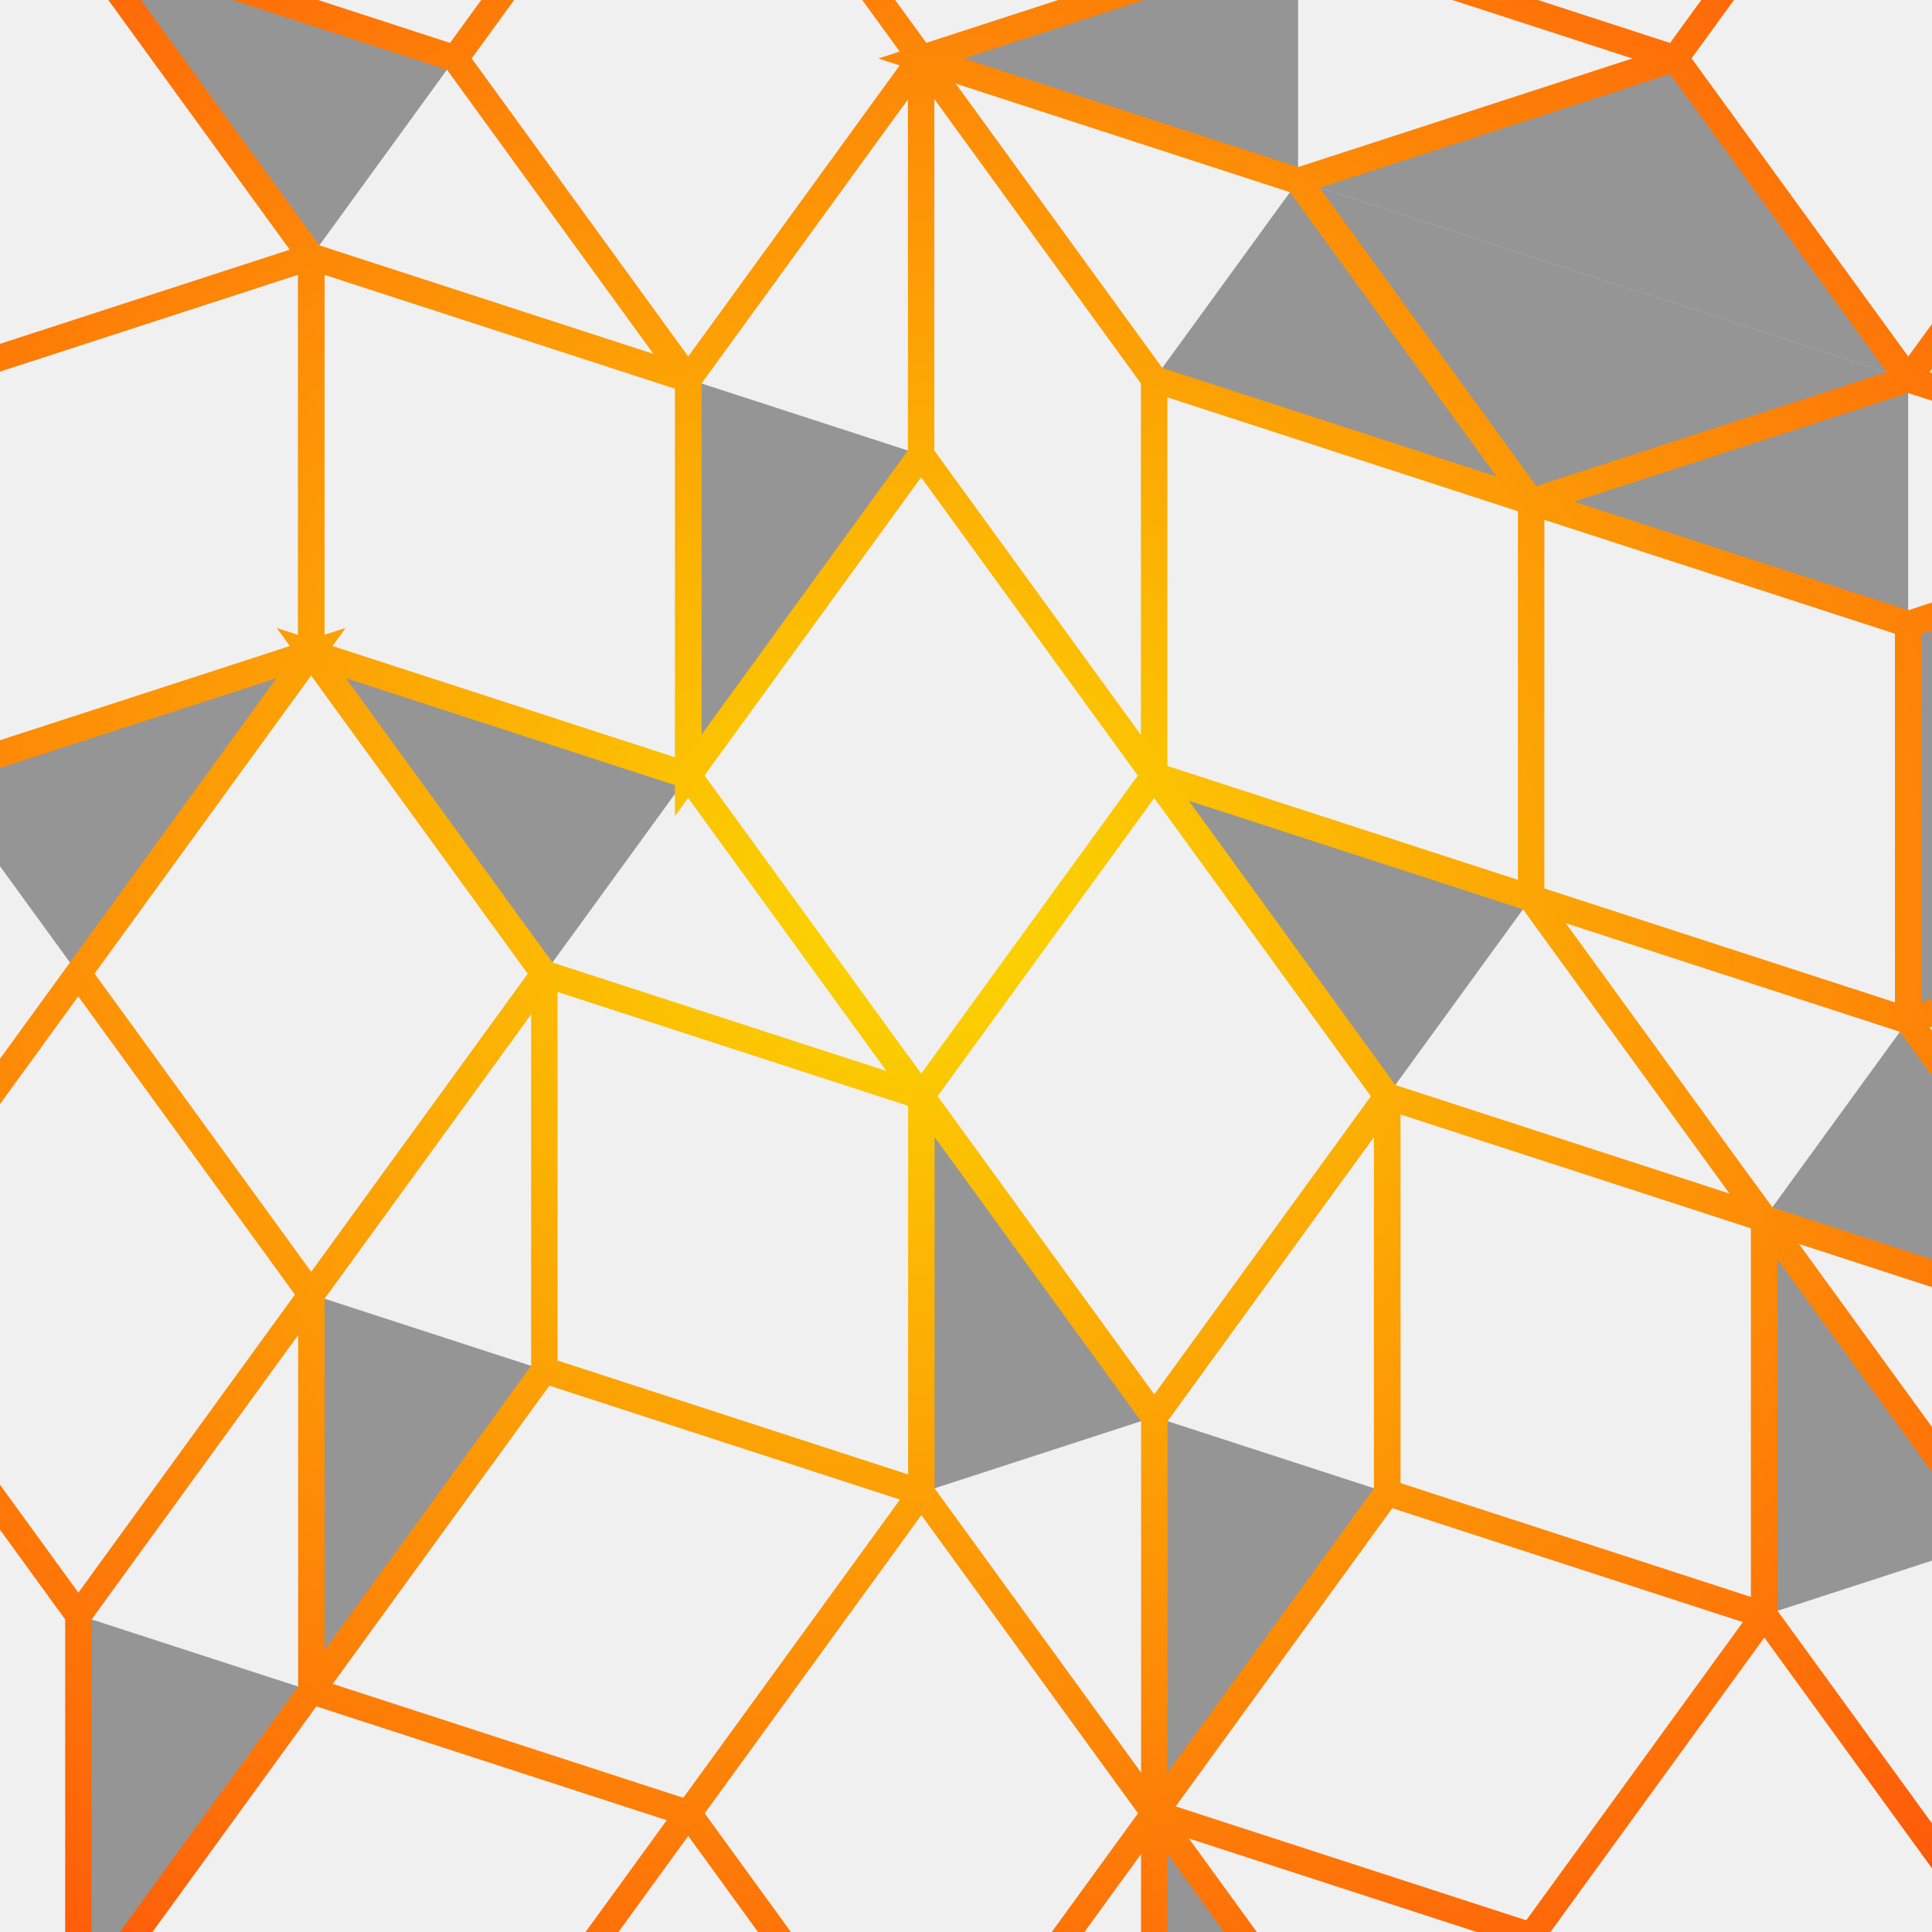
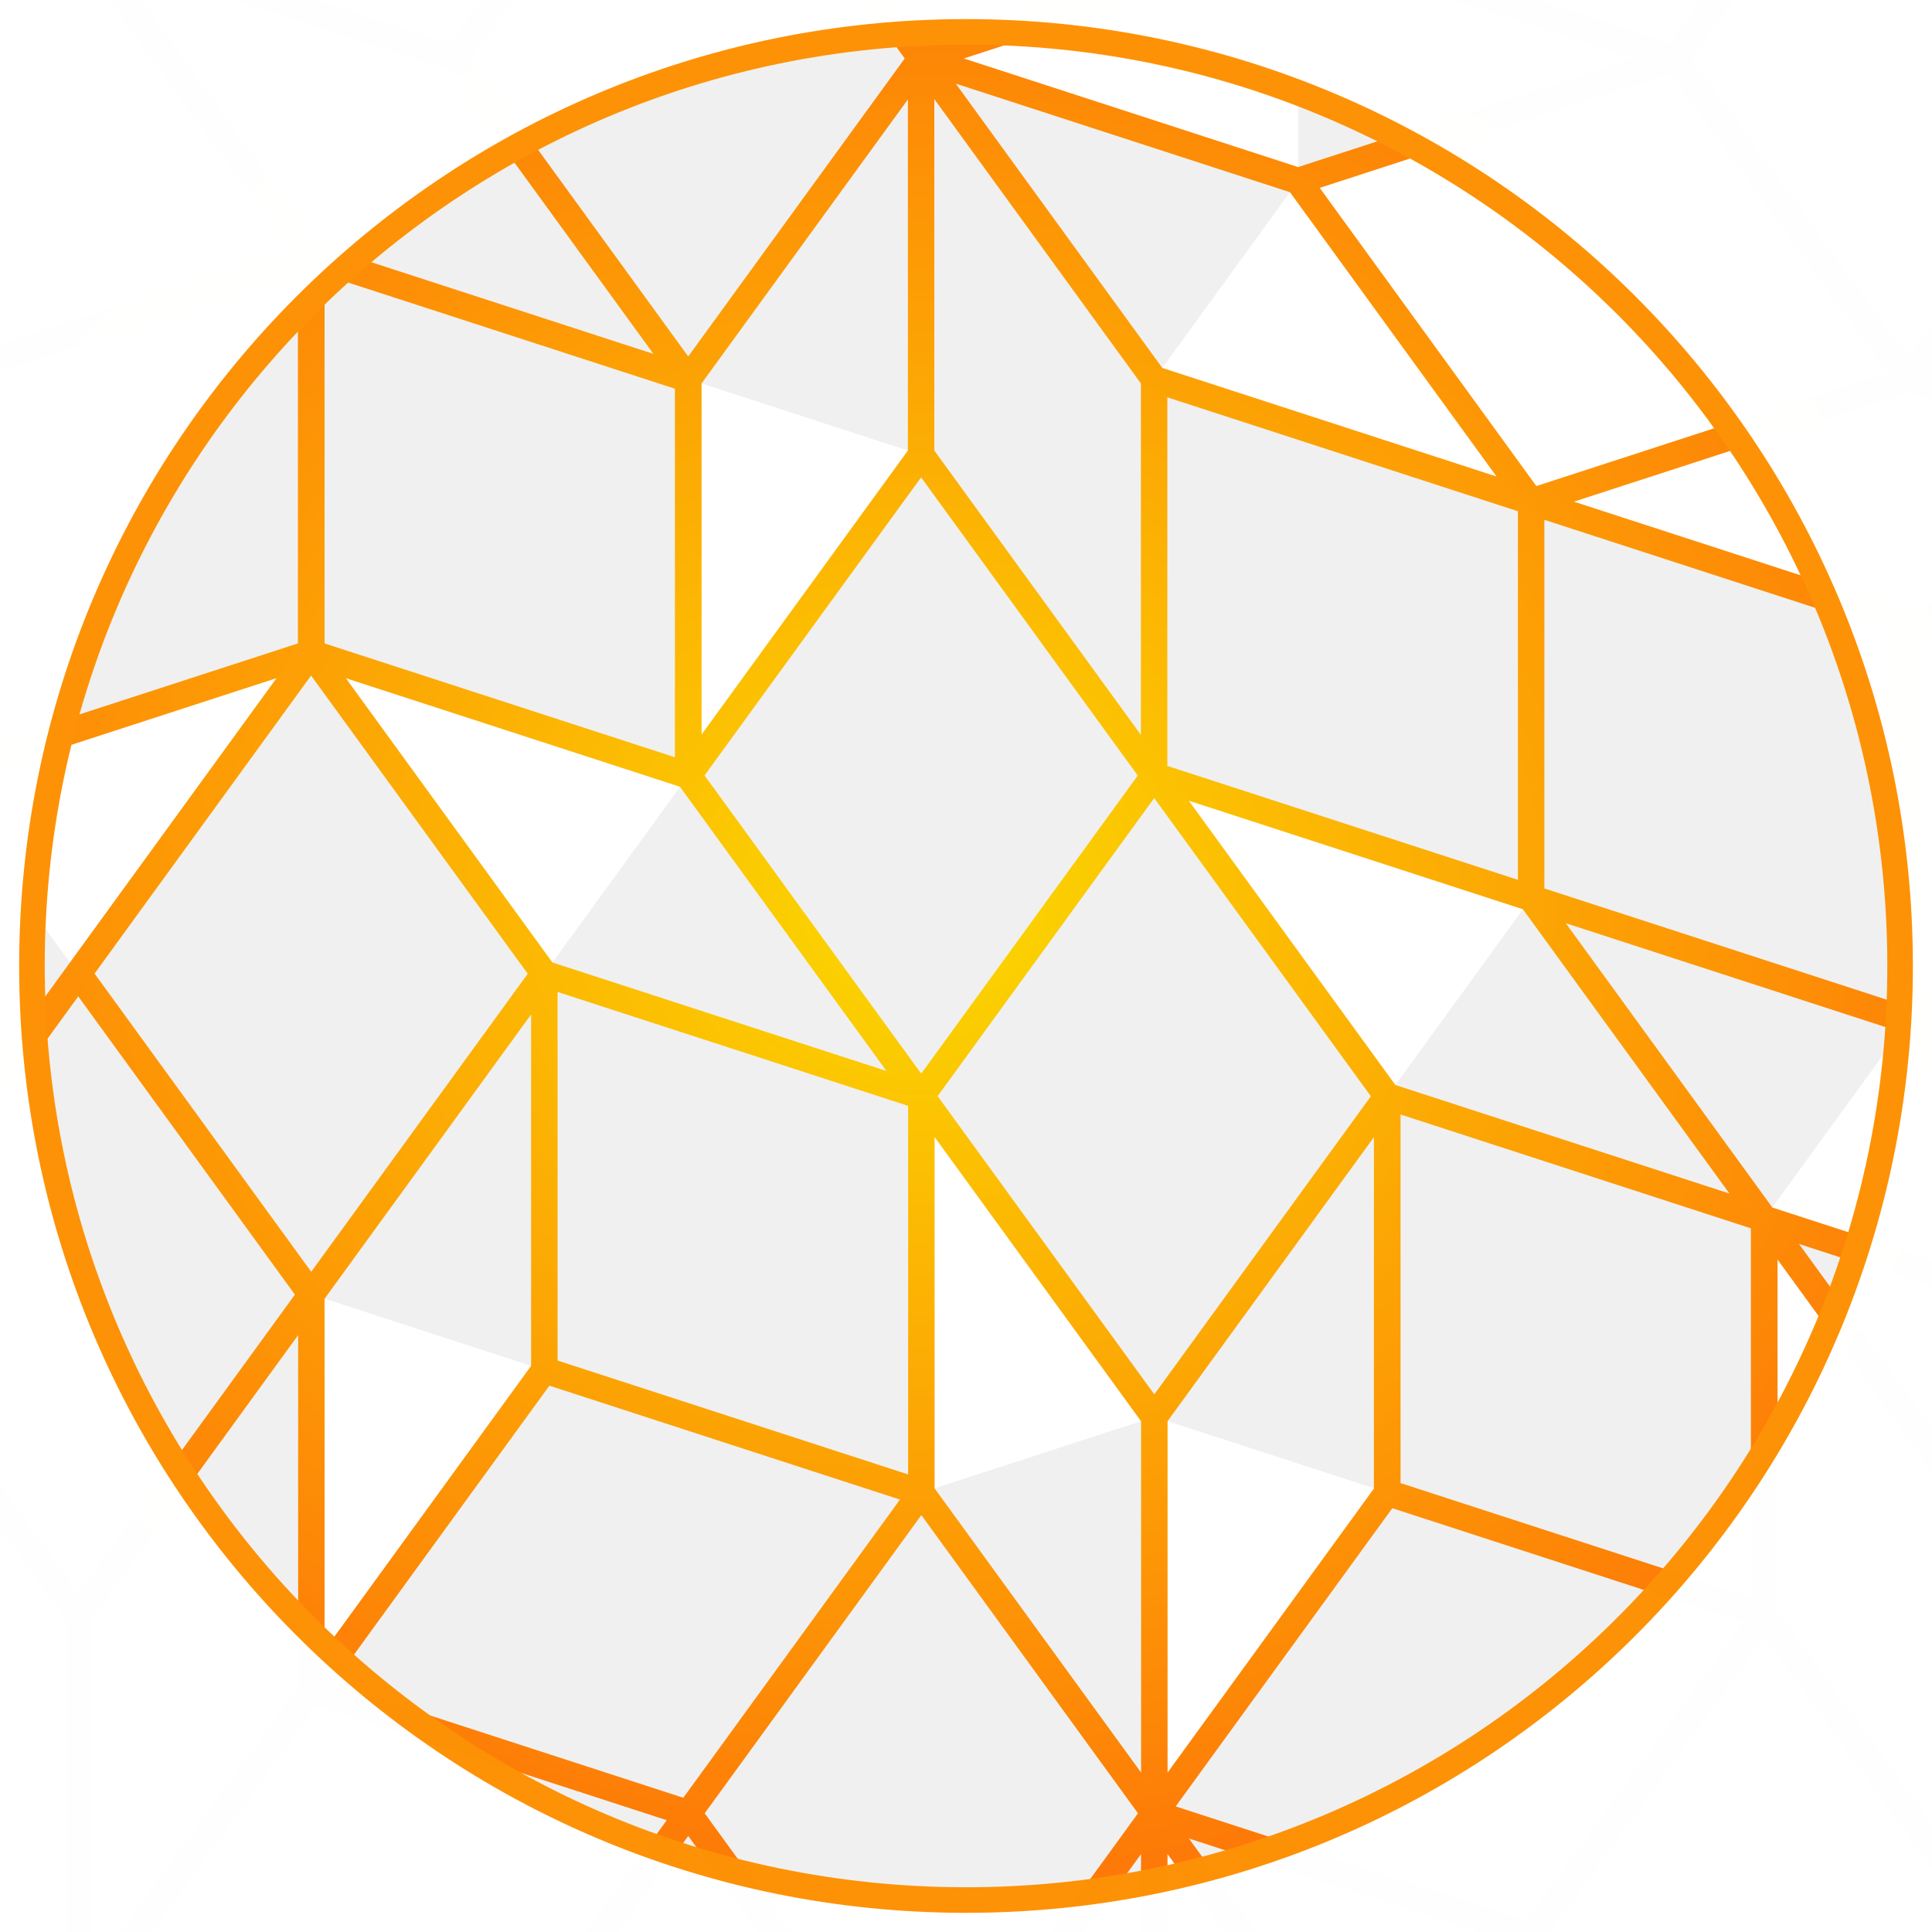
- <svg xmlns="http://www.w3.org/2000/svg" xmlns:xlink="http://www.w3.org/1999/xlink" width="512" height="512" version="1.1" viewBox="0 0 512 512">
-   <defs>
+ <svg xmlns="http://www.w3.org/2000/svg" xmlns:xlink="http://www.w3.org/1999/xlink" width="512" height="512" version="1.1" viewBox="0 0 512 512" id="svg1008">
+   <defs id="defs998">
    <linearGradient id="linearGradient11415-7">
-       <stop stop-color="#fbd900" offset="0" />
-       <stop stop-color="#ff0c0c" offset="1" />
+       <stop stop-color="#fbd900" offset="0" id="stop987" />
+       <stop stop-color="#ff0c0c" offset="1" id="stop989" />
    </linearGradient>
    <radialGradient id="radialGradient2255" cx="179.47" cy="40.098" r="260.55" gradientTransform="matrix(.93668 0 0 .37715 11.363 24.975)" gradientUnits="userSpaceOnUse" xlink:href="#linearGradient11415-7" />
    <radialGradient id="radialGradient2269" cx="179.47" cy="40.098" r="260.55" gradientTransform="matrix(.20756 0 0 .18007 142.22 32.877)" gradientUnits="userSpaceOnUse">
-       <stop stop-color="#fbd900" offset="0" />
-       <stop stop-color="#ff420c" offset="1" />
+       <stop stop-color="#fbd900" offset="0" id="stop993" />
+       <stop stop-color="#ff420c" offset="1" id="stop995" />
    </radialGradient>
  </defs>
  <namedview id="base" cx="1149.106" cy="376.413" bordercolor="#666666" borderopacity="1.0" current-layer="g11385" document-rotation="0" document-units="px" fit-margin-bottom="0" fit-margin-left="0" fit-margin-right="0" fit-margin-top="0" guide-bbox="true" pagecolor="#ffffff" pageopacity="0.0" pageshadow="2" showgrid="false" showguides="false" units="px" window-height="1002" window-maximized="1" window-width="1920" window-x="0" window-y="41" zoom="0.707" />
-   <g transform="matrix(8.754 0 0 8.754 -1326.6 -112.39)" stroke="url(#radialGradient2255)" groupmode="layer" label="Layer 1">
-     <g fill="#959595" stroke="url(#radialGradient2255)" stroke-width=".8">
-       <path d="m204.95 49.734 11.413 3.708m-4.359 6-7.053-9.708m-11.413 27.708-7.053-9.708-1e-5 12m1e-5 -12 11.413 3.708m-4.359 6-7.053-9.708m7.053 9.708 11.413 3.708-7.053-9.708m-32.573 6-11.413 3.708m32.573-13.416 1e-5 12m-7.053-2.292 7.053-9.708m7.053-9.708 11.413 3.708m-7.053 9.708 7.053-9.708m-18.466 6 7.053-9.708m-7.053 9.708 11.413 3.708m-36.932-7.416 11.413 3.708m-7.053 9.708 7.053-9.708m-18.466 6 7.053-9.708m-7.053 9.708 11.413 3.708m2.694-23.125 11.413 3.708m-7.053 9.708 7.053-9.708m-18.466 6 7.053-9.708m-7.053 9.708 11.413 3.708m-7.053 9.708-11.413 3.708m1e-5 -7.416 11.413 3.708m-11.413-15.708-1e-5 12m14.107-31.416 11.413 3.708m-11.413-3.708 1e-5 12m11.413-8.292-2e-5 12m-11.413-3.708 11.413 3.708m-25.52 3.708-7.053-9.708m7.053 9.708 7.053-9.708m-14.107-2e-5 7.053-9.708m7.053 9.708-7.053-9.708m0 19.416-7.053-9.708m21.16-9.708 1e-5 12m-7.053-2.292 7.053-9.708m-7.053 9.708-2e-5 12 7.053-9.708m-7.053-2.292v12m-7.053-2.292 7.053-9.708m-7.053 9.708-2e-5 12 7.053-9.708m11.413 3.708 7.053-9.708m7.053 9.708-7.053-9.708m0 19.416-7.053-9.708m7.053 9.708 7.053-9.708m25.52 3.708-7.053-9.708m7.053-2.292v12m0-12-7.053-9.708v12m-7.053 9.708 7.053-9.708m7.053 9.708-7.053-9.708m0 19.416-7.053-9.708m7.053 9.708 7.053-9.708m-18.466 6 11.413 3.708m-51.039-82.249v12l7.053-9.708m-7.053-2.292-1e-5 12m66.811 17.125v12m-1e-5 -12 1e-5 12-11.413 3.708m11.413-15.708-11.413 3.708v12m7.053 9.708-7.053-9.708m11.413-3.708-11.413 3.708m2.694 15.708-1e-5 12m-2.694-47.125-11.413 3.708-7.053-9.708m18.466 6-7.053-9.708-11.413 3.708m-18.466 6 1e-5 12m-11.413-3.708 11.413 3.708m-11.413-15.708 11.413 3.708m-11.413-3.708v12m32.573 13.416v12m-7.053-2.292 7.053-9.708m-7.053 9.708v12l7.053-9.708m4.359-56.833 11.413 3.708m7.053 9.708-7.053-9.708m7.053-2.292v12m0-12v12m-29.879 53.125-7.053-9.708m7.053-2.292v12m0-12-7.053-9.708v12m-7.053-33.708-7.053-9.708m7.053 9.708 7.053-9.708m-14.107-4e-6 7.053-9.708m7.053 9.708-7.053-9.708m7.053 41.125-11.413-3.708m4.359-6 7.053 9.708m-7.053-9.708-11.413-3.708 7.053 9.708m18.466 13.416-7.053-9.708m7.053 9.708 7.053-9.708m-14.107-4e-6 7.053-9.708m7.053 9.708-7.053-9.708m18.466 13.416-11.413-3.708m4.359-6 7.053 9.708m-7.053-9.708-11.413-3.708 7.053 9.708m27.185-18-11.413 3.708m0-7.416 11.413 3.708m-11.413-3.708-11.413 3.708 11.413 3.708m0 9e-6v12m-11.413-3.708 11.413 3.708m-11.413-15.708 11.413 3.708m-11.413-3.708v12m11.413-15.708 7.053-9.708m-7.053 9.708 11.413 3.708m-11.413-3.708-7.053-9.708m7.053 9.708 7.053-9.708m-14.107 5e-6 7.053-9.708m7.053 9.708-7.053-9.708m0 19.416-11.413 3.708-7.053-9.708m18.466 6-7.053-9.708-11.413 3.708m7.053 9.708v12m-11.413-3.708 11.413 3.708m-11.413-15.708 11.413 3.708m-11.413-3.708v12m-7.053 9.708-7.053-9.708m7.053 9.708 7.053-9.708m-14.107-4e-6 7.053-9.708m7.053 9.708-7.053-9.708m-18.466-25.416 11.413 3.708 7.053-9.708m18.466 6 11.413 3.708m-7.053 9.708 7.053-9.708m-18.466 6 7.053-9.708m-7.053 9.708 11.413 3.708m-1e-5 4e-6 -11.413 3.708m0-7.416 11.413 3.708m-11.413-3.708-11.413 3.708 11.413 3.708m-11.413-3.708 11.413 3.708m-4.359 6-7.053-9.708m7.053 9.708 11.413 3.708-7.053-9.708m-29.879-17.125 11.413 3.708m-7.053 9.708 7.053-9.708m-18.466 6 7.053-9.708m-7.053 9.708 11.413 3.708m7.053 9.708 1e-5 12m-11.413-3.708 11.413 3.708m-11.413-15.708 11.413 3.708m-11.413-3.708v12m11.413-8.292-11.413-3.708m4.359-6 7.053 9.708m-7.053-9.708-11.413-3.708 7.053 9.708m18.466-6v12m-7.053-2.292 7.053-9.708m-7.053 9.708v12l7.053-9.708m-7.053-21.708 7.053-9.708m4.359 6-11.413 3.708m-1e-5 19.416-7.053-9.708m7.053 9.708 7.053-9.708m-14.107-3e-6 7.053-9.708m7.053 9.708-7.053-9.708m18.466 6-7.053-9.708m7.053 9.708 7.053-9.708m-18.466 13.416-7.053-9.708m11.413-3.708-11.413 3.708m18.466 6-11.413 3.708m11.413-3.708-7.053-9.708m14.107 38.833 11.413 3.708m-4.359 6-7.053-9.708m7.053 9.708 11.413 3.708-7.053-9.708m-15.772 2.292 11.413 3.708m-11.413-3.708v12m11.413-8.292v12m-11.413-3.708 11.413 3.708m-43.986-41.125 1e-5 12m-1e-5 -12-11.413 3.708m11.413 8.292-11.413 3.708m-1e-5 -12 1e-5 12m4.359 6 7.053-9.708-11.413 3.708m11.413-15.708-11.413 3.708m11.413-3.708-7.053-9.708m11.413 66.541 7.053-9.708m7.053 9.708-7.053-9.708m-25.519-15.708 7.053-9.708m1e-5 -3.8e-5 7.053-9.708m7.053 9.708-7.053-9.708m0 19.416-7.053-9.708m7.053 9.708 7.053-9.708m36.932 38.833 7.053-9.708m-62.452-47.125v12" fill="#959595" stroke="url(#radialGradient2269)" stroke-width=".8" />
+   <g transform="matrix(8.754 0 0 8.754 -1326.6 -112.39)" stroke="url(#radialGradient2255)" groupmode="layer" label="Layer 1" id="g1006">
+     <g fill="#959595" stroke="url(#radialGradient2255)" stroke-width=".8" id="g1004">
+       <path d="m 204.95,49.734 11.413,3.708 m -4.359,6 -7.053,-9.708 m -11.413,27.708 -7.053,-9.708 -1e-5,12 m 1e-5,-12 11.413,3.708 m -4.359,6 -7.053,-9.708 m 7.053,9.708 11.413,3.708 -7.053,-9.708 m -32.573,6 -11.413,3.708 m 32.573,-13.416 1e-5,12 m -7.053,-2.292 7.053,-9.708 m 7.053,-9.708 11.413,3.708 m -7.053,9.708 7.053,-9.708 m -18.466,6 7.053,-9.708 m -7.053,9.708 11.413,3.708 m -36.932,-7.416 11.413,3.708 m -7.053,9.708 7.053,-9.708 m -18.466,6 7.053,-9.708 m -7.053,9.708 11.413,3.708 m 2.694,-23.125 11.413,3.708 m -7.053,9.708 7.053,-9.708 m -18.466,6 7.053,-9.708 m -7.053,9.708 11.413,3.708 m -7.053,9.708 -11.413,3.708 m 1e-5,-7.416 11.413,3.708 m -11.413,-15.708 -1e-5,12 m 14.107,-31.416 11.413,3.708 m -11.413,-3.708 1e-5,12 m 11.413,-8.292 -2e-5,12 m -11.413,-3.708 11.413,3.708 m -25.52,3.708 -7.053,-9.708 m 7.053,9.708 7.053,-9.708 m -14.107,-2e-5 7.053,-9.708 m 7.053,9.708 -7.053,-9.708 m 0,19.416 -7.053,-9.708 m 21.16,-9.708 1e-5,12 m -7.053,-2.292 7.053,-9.708 m -7.053,9.708 -2e-5,12 7.053,-9.708 m -7.053,-2.292 v 12 m -7.053,-2.292 7.053,-9.708 m -7.053,9.708 -2e-5,12 7.053,-9.708 m 11.413,3.708 7.053,-9.708 m 7.053,9.708 -7.053,-9.708 m 0,19.416 -7.053,-9.708 m 7.053,9.708 7.053,-9.708 m 25.52,3.708 -7.053,-9.708 m 7.053,-2.292 v 12 m 0,-12 -7.053,-9.708 v 12 m -7.053,9.708 7.053,-9.708 m 7.053,9.708 -7.053,-9.708 m 0,19.416 -7.053,-9.708 m 7.053,9.708 7.053,-9.708 m -18.466,6 11.413,3.708 m -51.039,-82.249 v 12 l 7.053,-9.708 m -7.053,-2.292 -1e-5,12 m 66.811,17.125 v 12 m -1e-5,-12 1e-5,12 -11.413,3.708 m 11.413,-15.708 -11.413,3.708 v 12 m 7.053,9.708 -7.053,-9.708 m 11.413,-3.708 -11.413,3.708 m 2.694,15.708 -1e-5,12 m -2.694,-47.125 -11.413,3.708 -7.053,-9.708 m 18.466,6 -7.053,-9.708 -11.413,3.708 m -18.466,6 1e-5,12 m -11.413,-3.708 11.413,3.708 m -11.413,-15.708 11.413,3.708 m -11.413,-3.708 v 12 m 32.573,13.416 v 12 m -7.053,-2.292 7.053,-9.708 m -7.053,9.708 v 12 l 7.053,-9.708 m 4.359,-56.833 11.413,3.708 m 7.053,9.708 -7.053,-9.708 m 7.053,-2.292 v 12 m 0,-12 v 12 m -29.879,53.125 -7.053,-9.708 m 7.053,-2.292 v 12 m 0,-12 -7.053,-9.708 v 12 m -7.053,-33.708 -7.053,-9.708 m 7.053,9.708 7.053,-9.708 m -14.107,-4e-6 7.053,-9.708 m 7.053,9.708 -7.053,-9.708 m 7.053,41.125 -11.413,-3.708 m 4.359,-6 7.053,9.708 m -7.053,-9.708 -11.413,-3.708 7.053,9.708 m 18.466,13.416 -7.053,-9.708 m 7.053,9.708 7.053,-9.708 m -14.107,-4e-6 7.053,-9.708 m 7.053,9.708 -7.053,-9.708 m 18.466,13.416 -11.413,-3.708 m 4.359,-6 7.053,9.708 m -7.053,-9.708 -11.413,-3.708 7.053,9.708 m 27.185,-18 -11.413,3.708 m 0,-7.416 11.413,3.708 m -11.413,-3.708 -11.413,3.708 11.413,3.708 m 0,9e-6 v 12 m -11.413,-3.708 11.413,3.708 m -11.413,-15.708 11.413,3.708 m -11.413,-3.708 v 12 m 11.413,-15.708 7.053,-9.708 m -7.053,9.708 11.413,3.708 m -11.413,-3.708 -7.053,-9.708 m 7.053,9.708 7.053,-9.708 m -14.107,5e-6 7.053,-9.708 m 7.053,9.708 -7.053,-9.708 m 0,19.416 -11.413,3.708 -7.053,-9.708 m 18.466,6 -7.053,-9.708 -11.413,3.708 m 7.053,9.708 v 12 m -11.413,-3.708 11.413,3.708 m -11.413,-15.708 11.413,3.708 m -11.413,-3.708 v 12 m -7.053,9.708 -7.053,-9.708 m 7.053,9.708 7.053,-9.708 m -14.107,-4e-6 7.053,-9.708 m 7.053,9.708 -7.053,-9.708 m -18.466,-25.416 11.413,3.708 7.053,-9.708 m 18.466,6 11.413,3.708 m -7.053,9.708 7.053,-9.708 m -18.466,6 7.053,-9.708 m -7.053,9.708 11.413,3.708 m -1e-5,4e-6 -11.413,3.708 m 0,-7.416 11.413,3.708 m -11.413,-3.708 -11.413,3.708 11.413,3.708 m -11.413,-3.708 11.413,3.708 m -4.359,6 -7.053,-9.708 m 7.053,9.708 11.413,3.708 -7.053,-9.708 m -29.879,-17.125 11.413,3.708 m -7.053,9.708 7.053,-9.708 m -18.466,6 7.053,-9.708 m -7.053,9.708 11.413,3.708 m 7.053,9.708 1e-5,12 m -11.413,-3.708 11.413,3.708 m -11.413,-15.708 11.413,3.708 m -11.413,-3.708 v 12 m 11.413,-8.292 -11.413,-3.708 m 4.359,-6 7.053,9.708 m -7.053,-9.708 -11.413,-3.708 7.053,9.708 m 18.466,-6 v 12 m -7.053,-2.292 7.053,-9.708 m -7.053,9.708 v 12 l 7.053,-9.708 m -7.053,-21.708 7.053,-9.708 m 4.359,6 -11.413,3.708 m -10e-6,19.416 -7.053,-9.708 m 7.053,9.708 7.053,-9.708 m -14.107,-3e-6 7.053,-9.708 m 7.053,9.708 -7.053,-9.708 m 18.466,6 -7.053,-9.708 m 7.053,9.708 7.053,-9.708 m -18.466,13.416 -7.053,-9.708 m 11.413,-3.708 -11.413,3.708 m 18.466,6 -11.413,3.708 m 11.413,-3.708 -7.053,-9.708 m 14.107,38.833 11.413,3.708 m -4.359,6 -7.053,-9.708 m 7.053,9.708 11.413,3.708 -7.053,-9.708 m -15.772,2.292 11.413,3.708 m -11.413,-3.708 v 12 m 11.413,-8.292 v 12 m -11.413,-3.708 11.413,3.708 m -43.986,-41.125 1e-5,6.365 0,5.635 m -1e-5,-12 -11.413,3.708 m 11.413,8.292 -11.413,3.708 m -10e-6,-12 10e-6,12 m 4.359,6 7.053,-9.708 -11.413,3.708 m 11.413,-15.708 -11.413,3.708 m 11.413,-3.708 -7.053,-9.708 m 11.413,66.541 7.053,-9.708 m 7.053,9.708 -7.053,-9.708 m -25.519,-15.708 7.053,-9.708 m 1e-5,-3.8e-5 7.053,-9.708 m 7.053,9.708 -7.053,-9.708 m 0,19.416 -7.053,-9.708 m 7.053,9.708 7.053,-9.708 m 36.932,38.833 7.053,-9.708 m -62.452,-47.125 v 12" fill="#959595" stroke="url(#radialGradient2269)" stroke-width="0.8" id="path1002" style="fill:#ffffff;stroke-width:0.8;stroke-miterlimit:1.7;stroke-dasharray:none;fill-opacity:1" />
+       <path id="rect1573" style="opacity:0.993;fill:#ffffff;fill-opacity:1;stroke:#fd9206;stroke-width:0.774;stroke-opacity:1;paint-order:markers fill stroke;stroke-miterlimit:4;stroke-dasharray:none" d="M 147.474,8.77 V 75.394 h 66.624 V 8.77 Z m 33.312,5.034 a 28.278,28.278 0 0 1 28.278,28.278 28.278,28.278 0 0 1 -28.278,28.277 28.278,28.278 0 0 1 -28.277,-28.277 28.278,28.278 0 0 1 28.277,-28.278 z" />
    </g>
  </g>
</svg>
